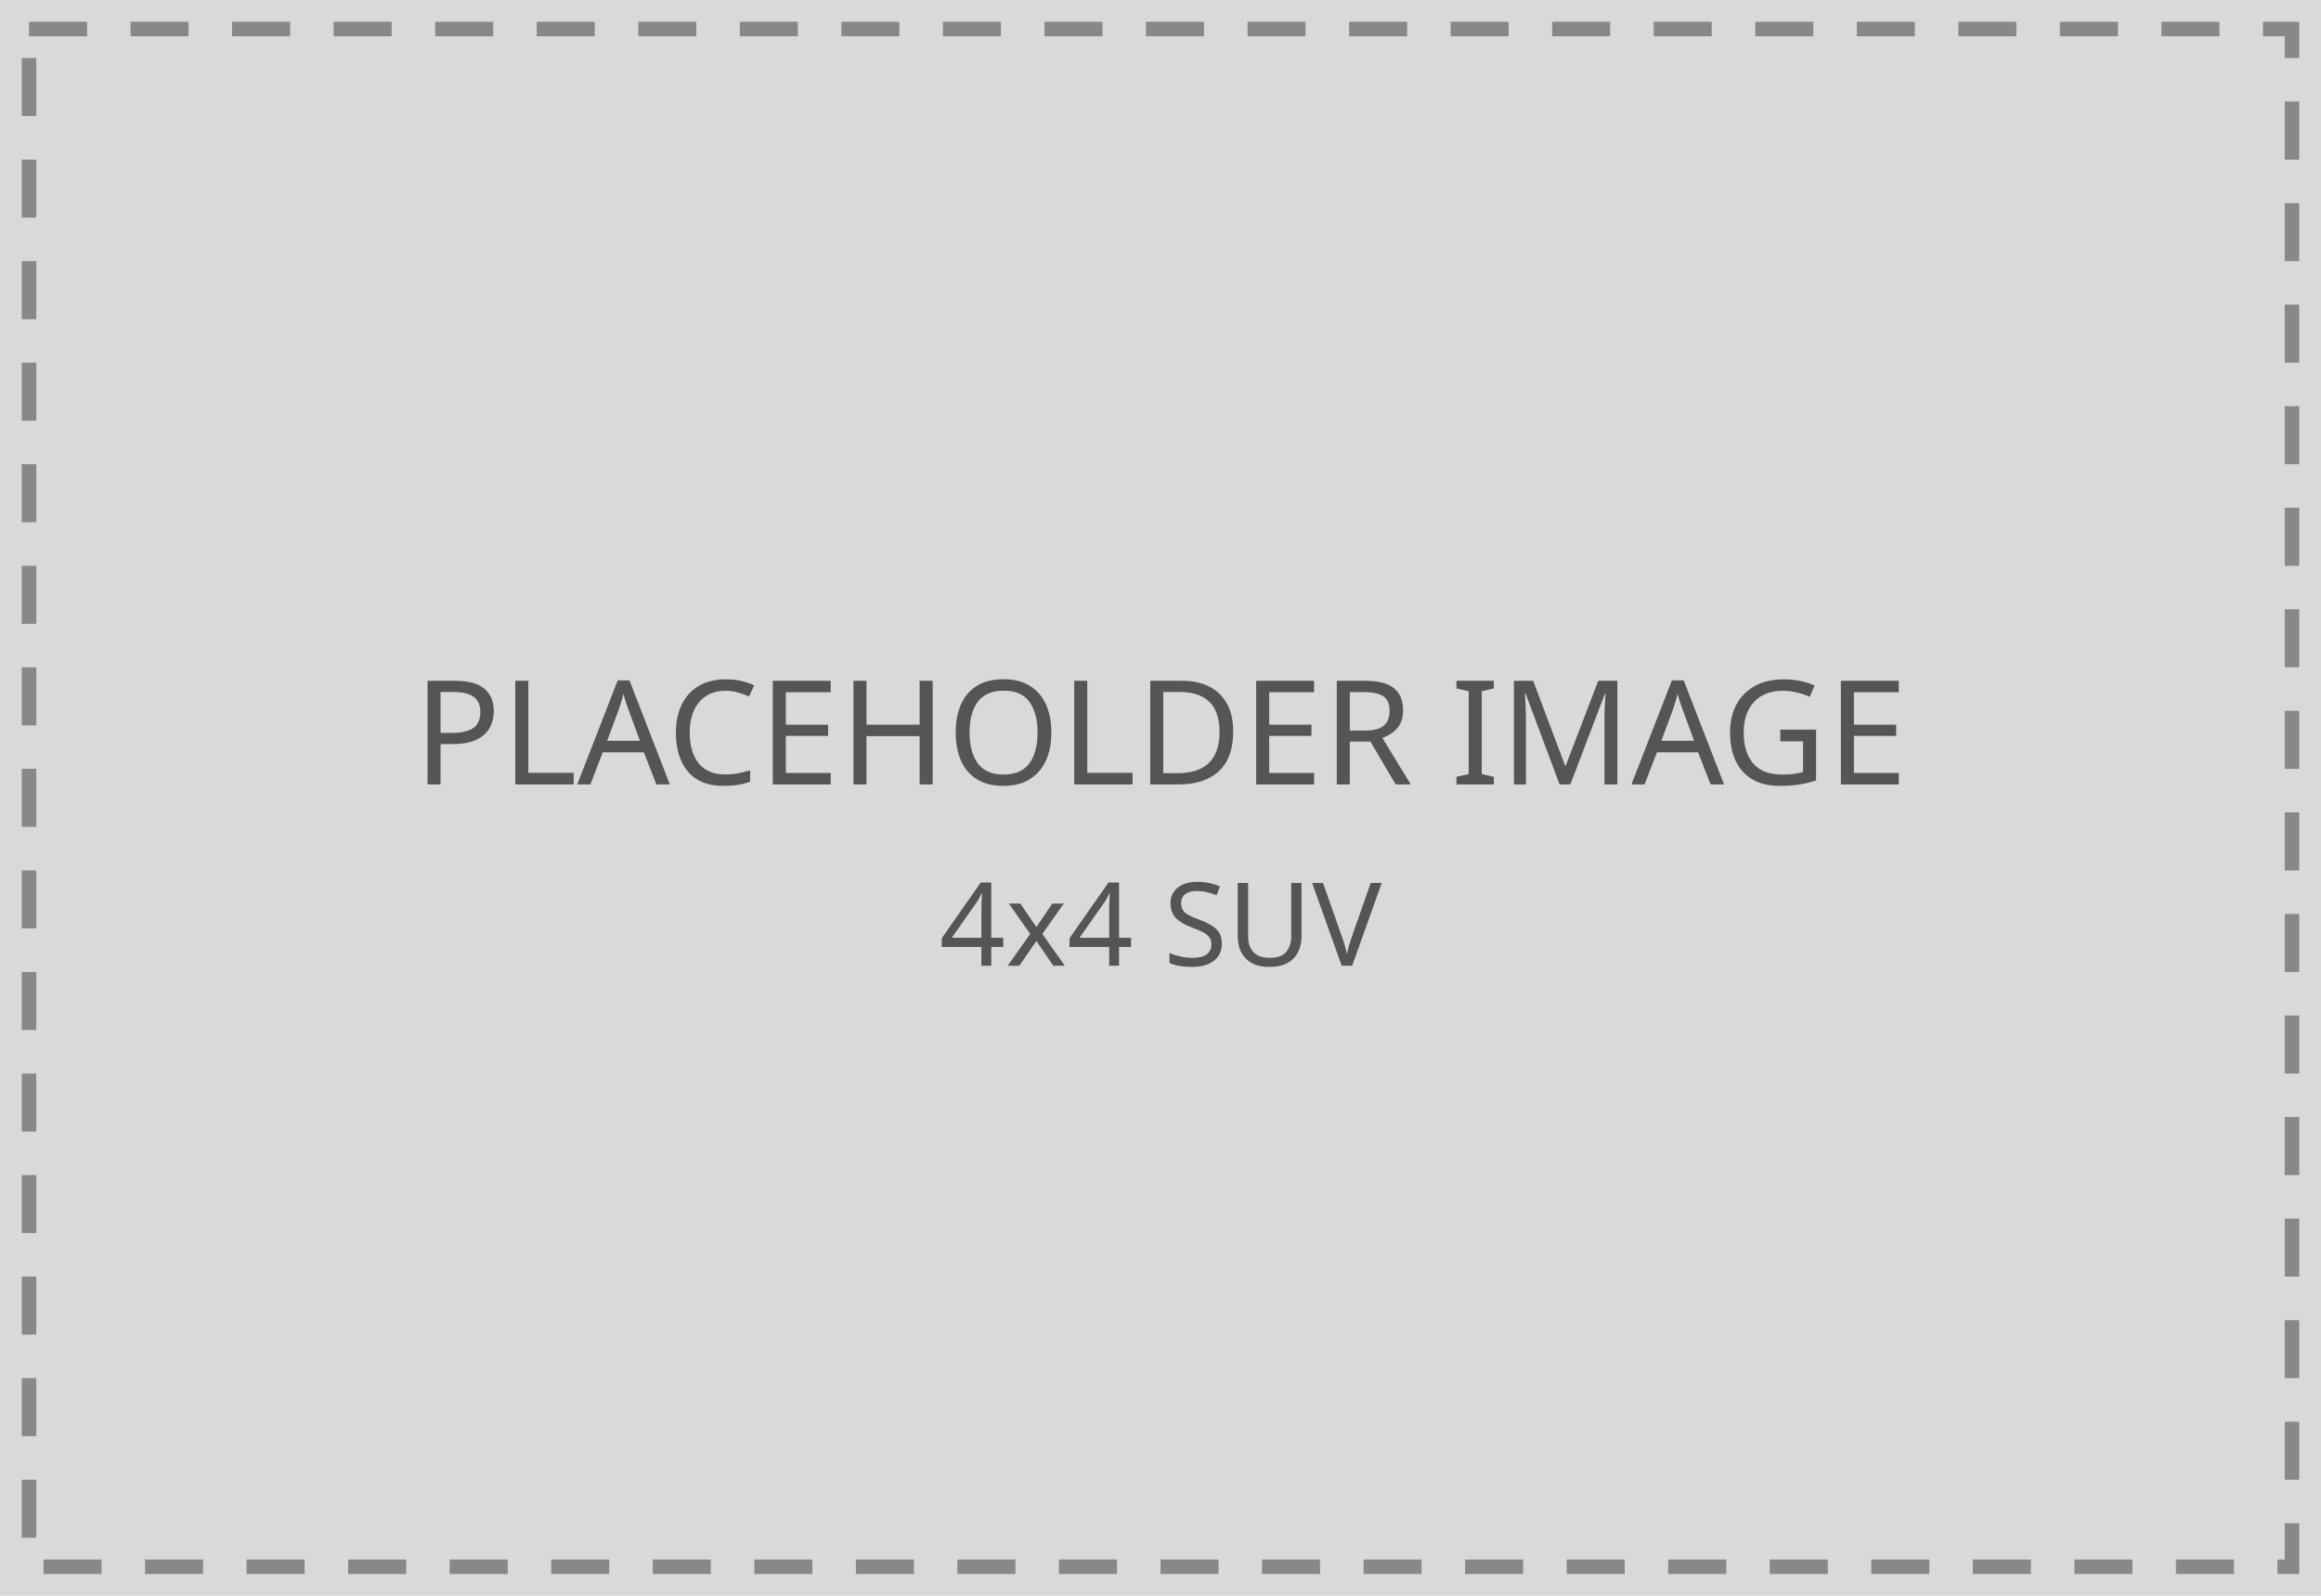
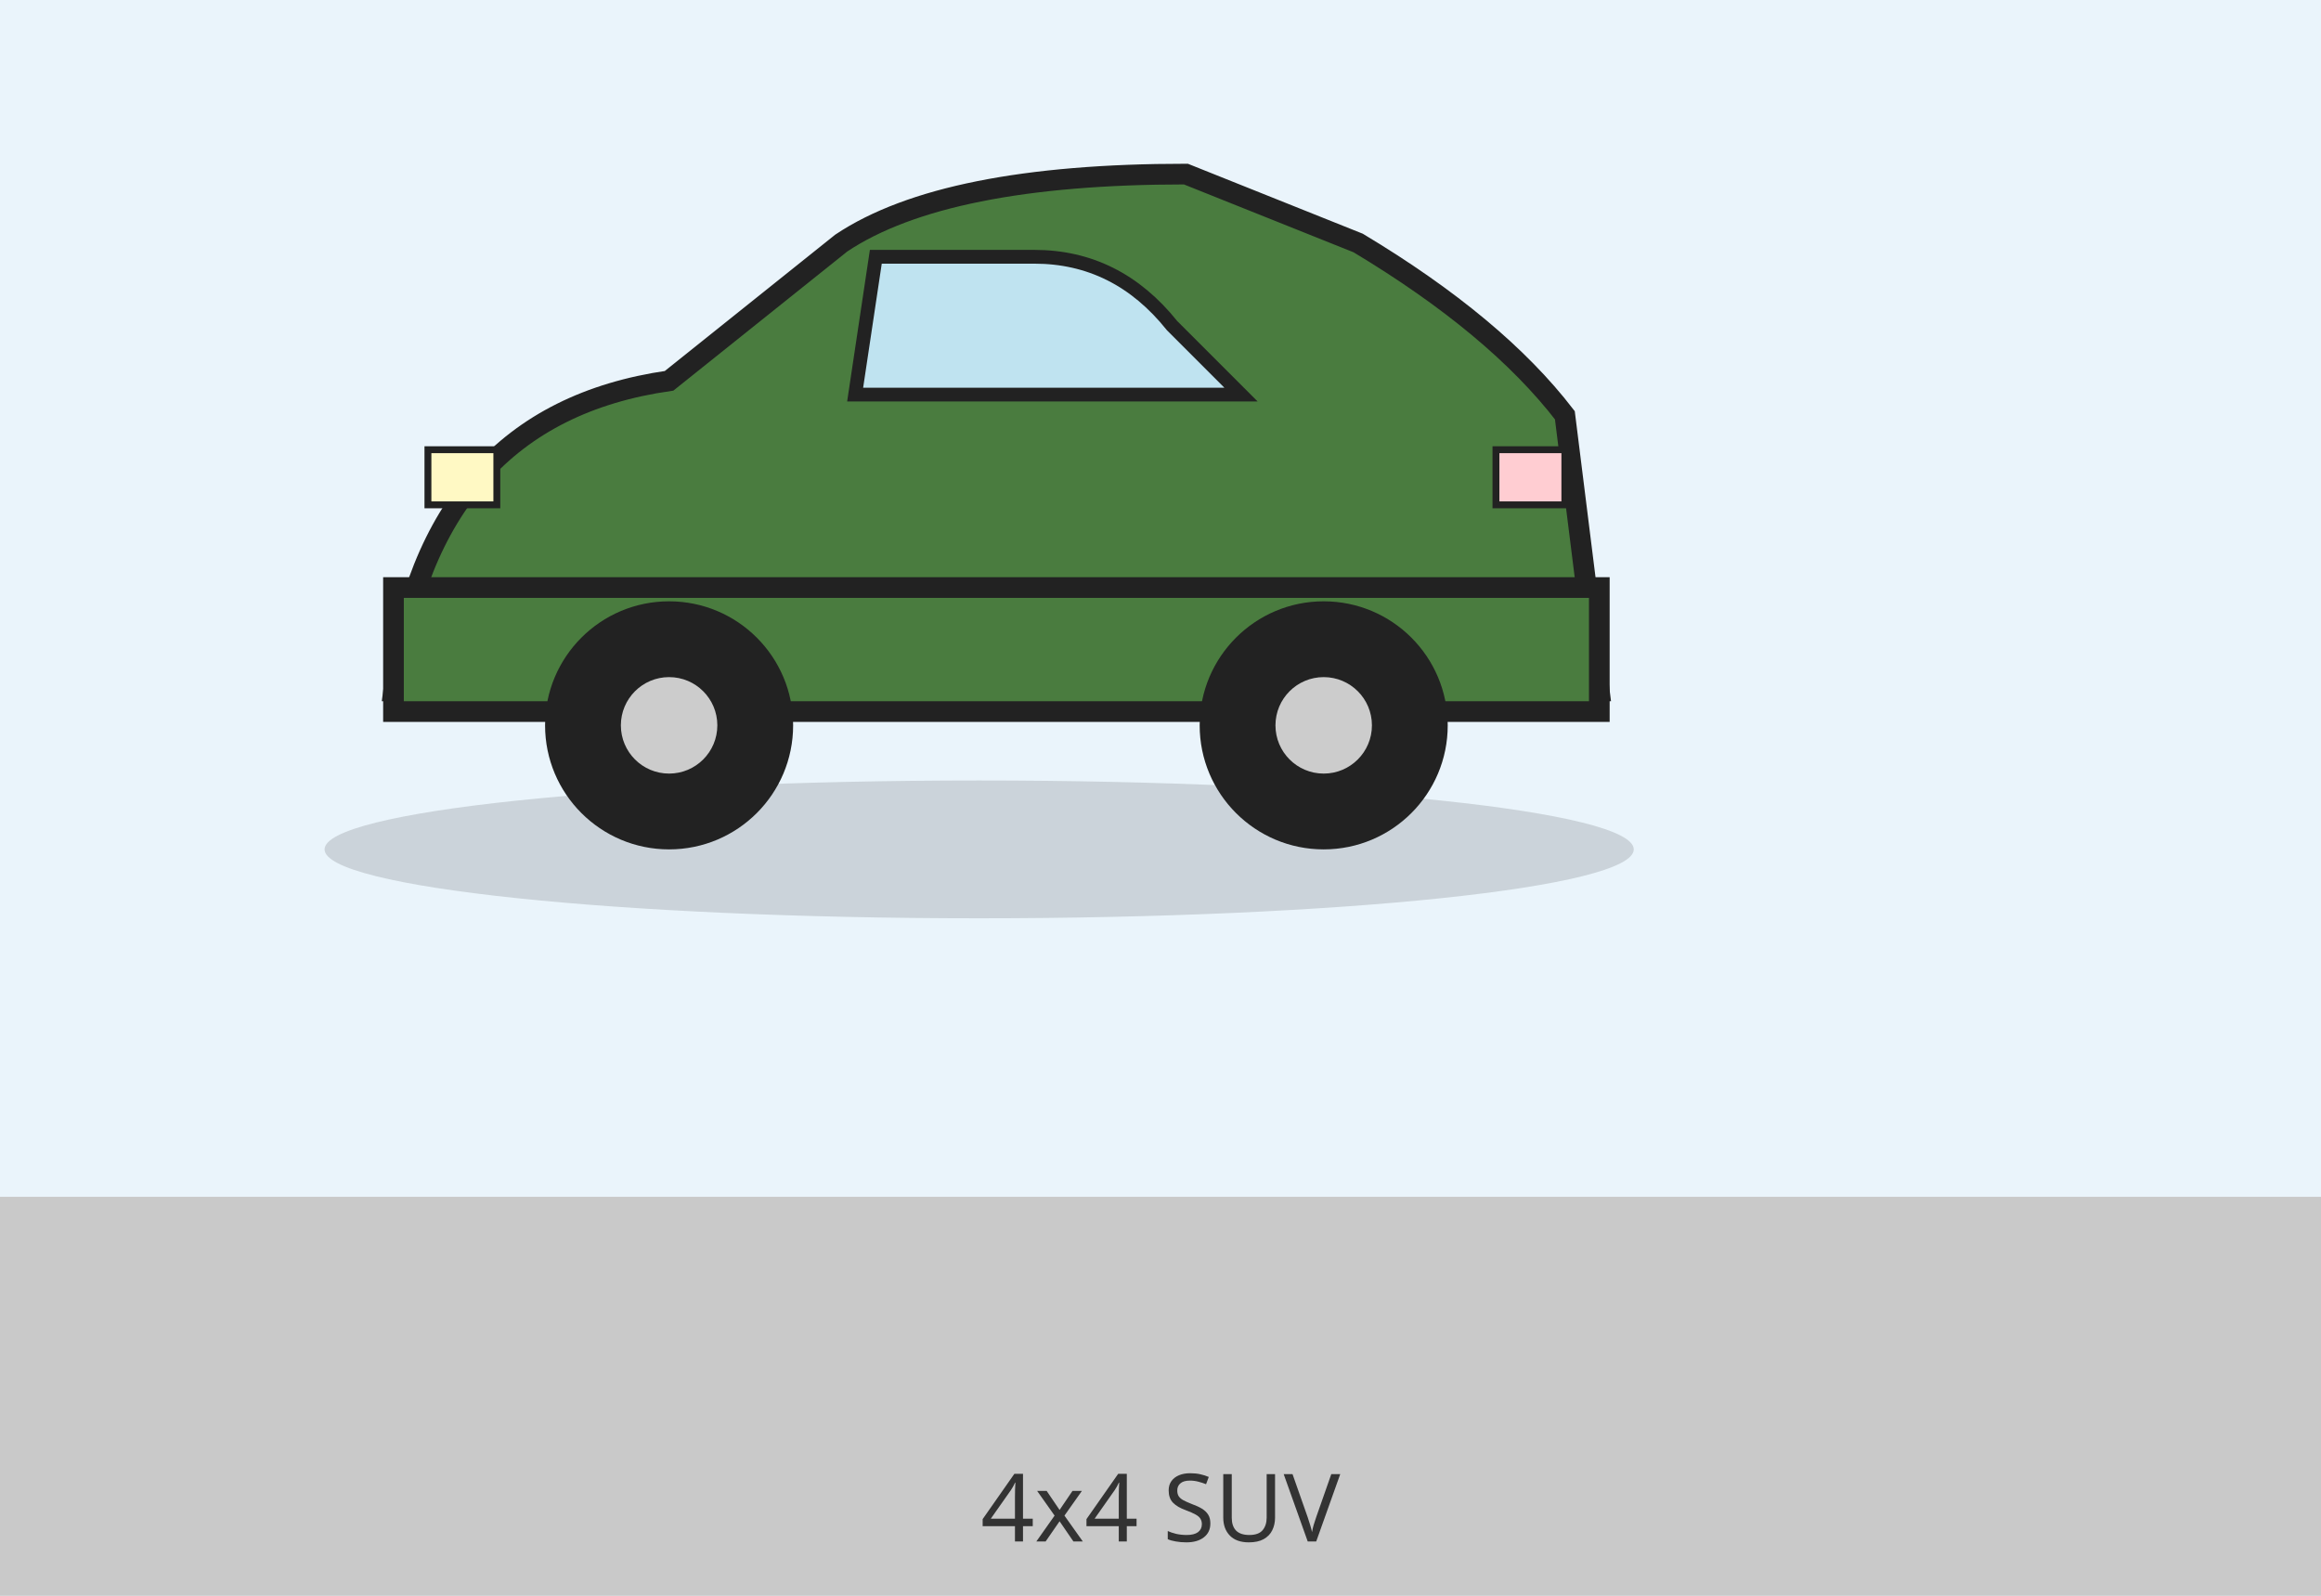
<svg xmlns="http://www.w3.org/2000/svg" width="320" height="220" viewBox="0 0 320 220">
-   <rect width="100%" height="100%" fill="#d9d9d9" />
-   <rect x="4" y="4" width="312" height="212" fill="none" stroke="#888" stroke-width="2" stroke-dasharray="8,6" />
-   <text x="50%" y="46%" dominant-baseline="middle" text-anchor="middle" font-family="sans-serif" font-size="20" fill="#555">PLACEHOLDER IMAGE</text>
-   <text x="50%" y="58%" dominant-baseline="middle" text-anchor="middle" font-family="sans-serif" font-size="16" fill="#555">4x4 SUV</text>
+   <rect width="100%" height="100%" fill="#eaf4fb" />
+   <rect width="100%" height="55" y="165" fill="#c9c9c9" />
+   <g transform="translate(40.0,5.0) scale(0.95)">
+     <ellipse cx="100" cy="118" rx="95" ry="10" fill="#00000022" />
+     <path d="M15,95 Q20,55 55,50 L80,30 Q95,20 130,20 L155,30 Q175,42 185,55 L190,95 Z" fill="#4a7c3f" stroke="#222" stroke-width="3" />
+     <path d="M85,32 L108,32 Q120,32 128,42 L138,52 L82,52 Z" fill="#bfe3f0" stroke="#222" stroke-width="2" />
+     <rect x="15" y="80" width="175" height="18" fill="#4a7c3f" stroke="#222" stroke-width="3" />
+     <circle cx="55" cy="100" r="18" fill="#222" />
+     <circle cx="55" cy="100" r="7" fill="#ccc" />
+     <circle cx="150" cy="100" r="18" fill="#222" />
+     <circle cx="150" cy="100" r="7" fill="#ccc" />
+     <rect x="20" y="60" width="10" height="8" fill="#fff9c4" stroke="#222" stroke-width="1" />
+     <rect x="175" y="60" width="10" height="8" fill="#ffcdd2" stroke="#222" stroke-width="1" />
+   </g>
+   <text x="50%" y="208" dominant-baseline="middle" text-anchor="middle" font-family="sans-serif" font-size="13" fill="#333">4x4 SUV</text>
</svg>
